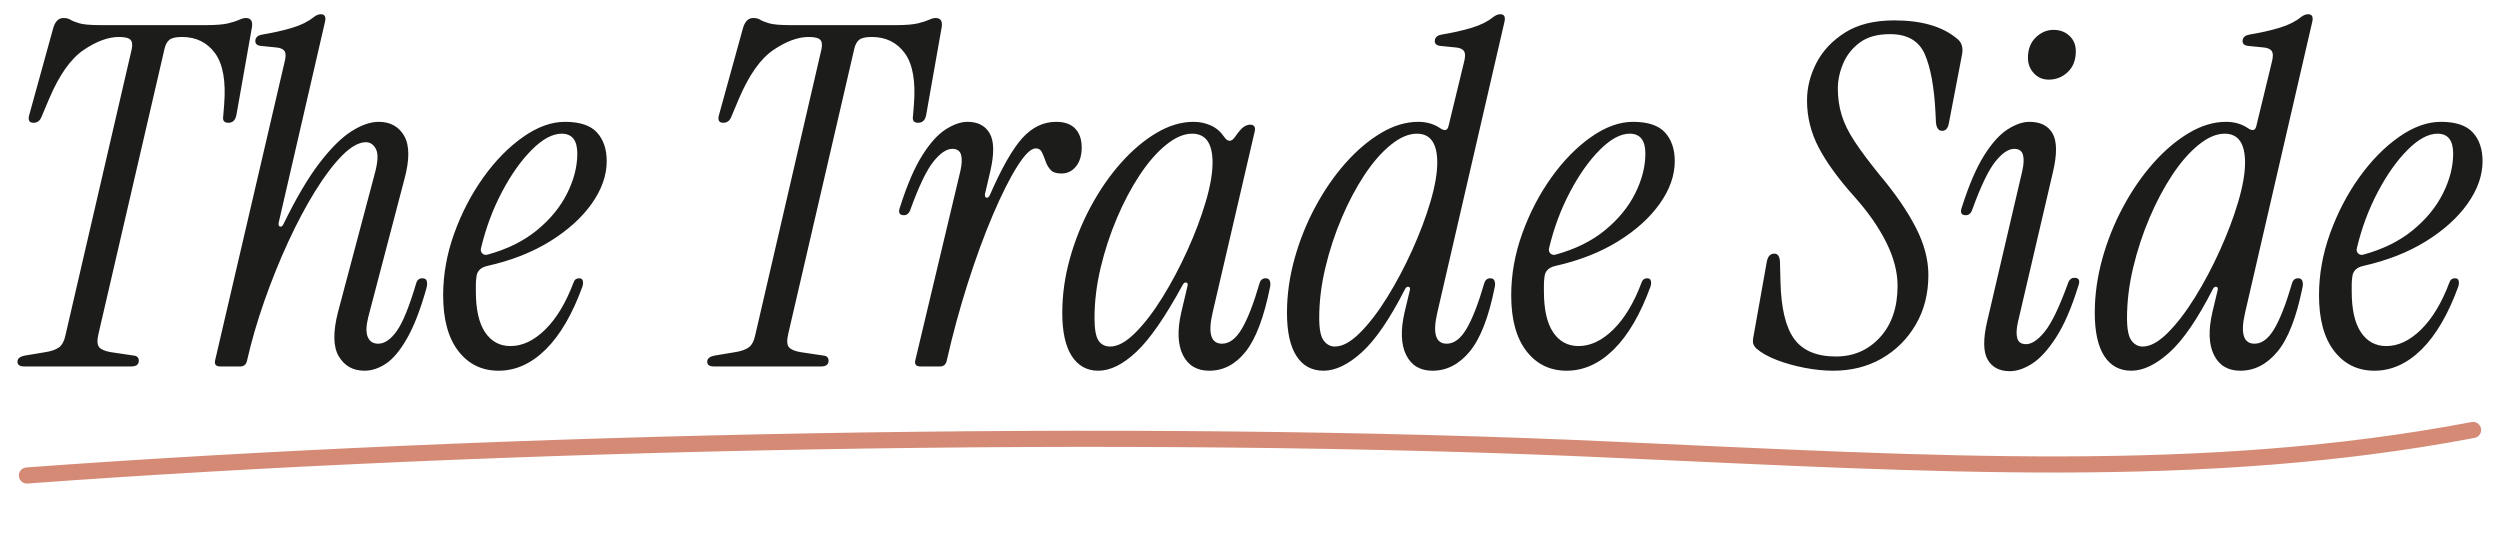
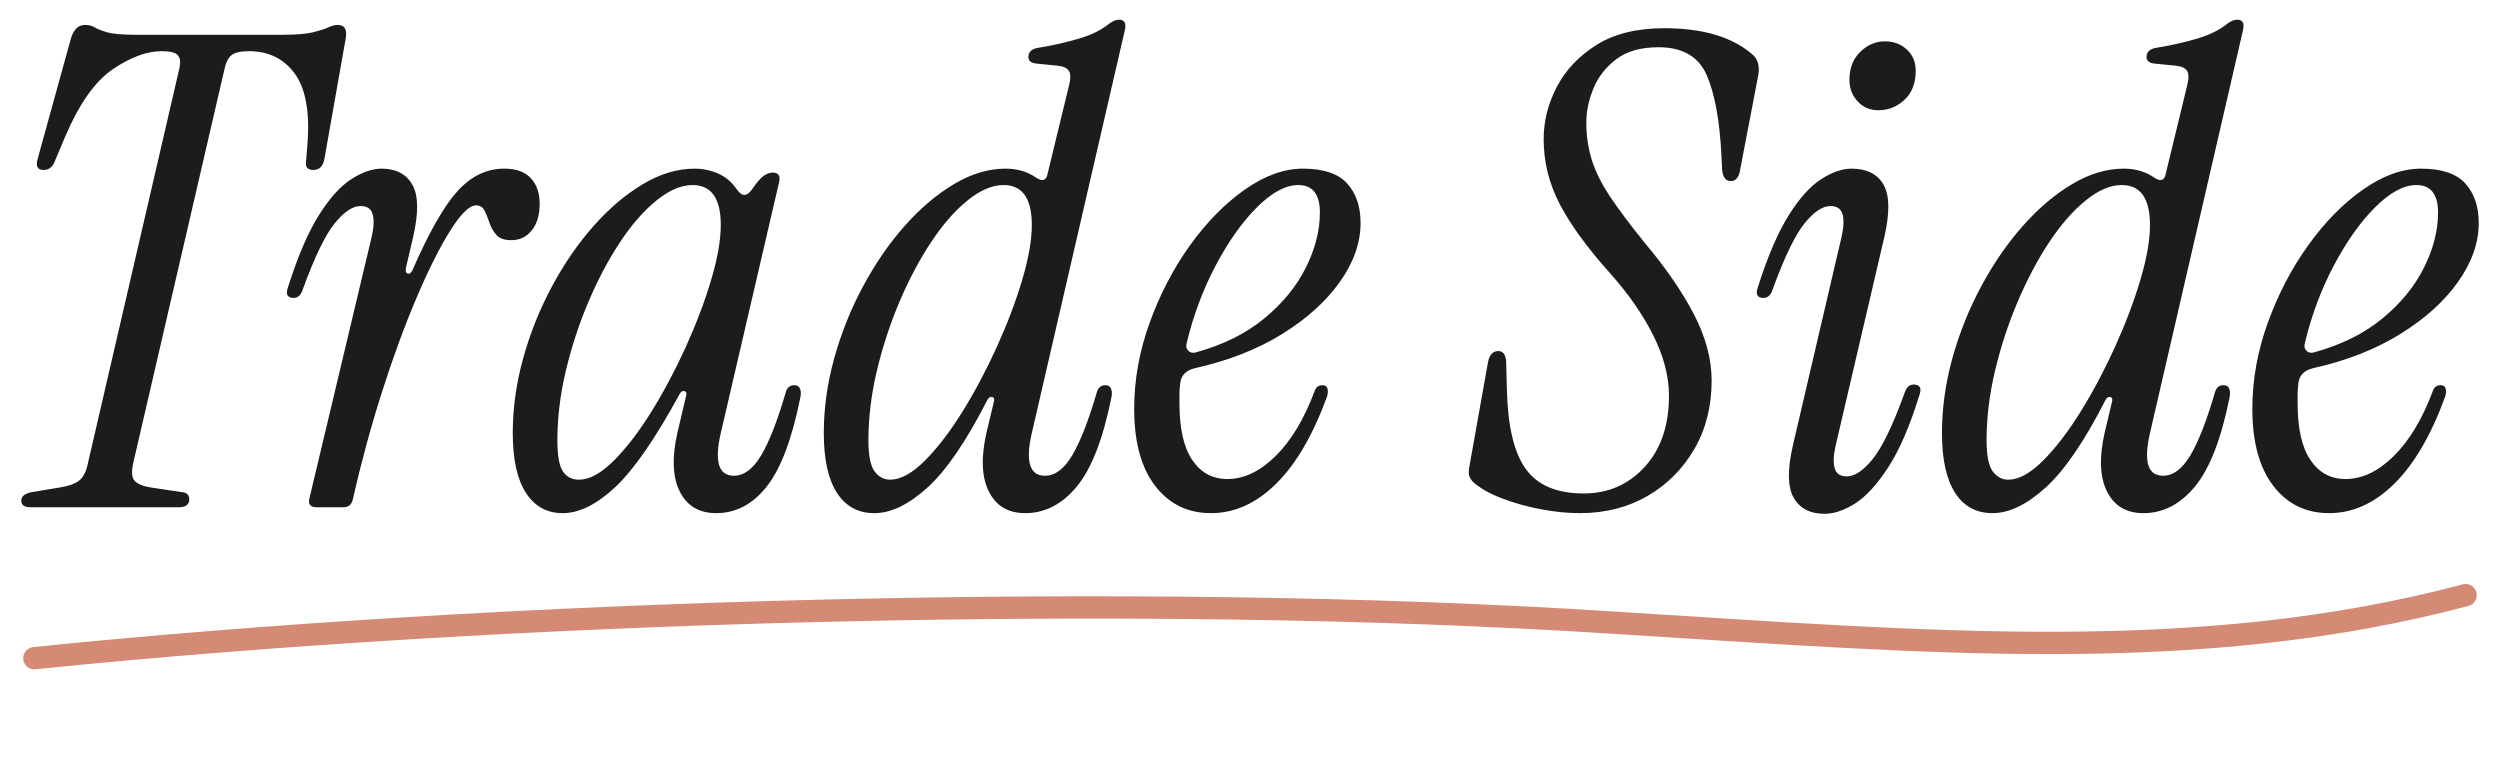
- <svg xmlns="http://www.w3.org/2000/svg" viewBox="0 0 526.0 116.3" width="526" height="116" role="img" aria-label="The Trade Side">
+ <svg xmlns="http://www.w3.org/2000/svg" viewBox="0 0 380.5 116.3" width="380" height="116" role="img" aria-label="Trade Side">
  <g transform="translate(-2.1,77.3)">
-     <path fill="#1c1c1a" d="M6.5 0.0Q5.1 0.0 5.1 -1.0Q5.1 -2.0 6.7 -2.3L10.9 -3.0Q12.9 -3.3 13.9 -4.05Q14.9 -4.8 15.3 -6.9L29.2 -66.9Q29.5 -68.3 28.95 -68.9Q28.4 -69.5 26.5 -69.5Q23.1 -69.5 19.05 -66.75Q15.0 -64.0 11.8 -56.5L10.2 -52.7Q9.7 -51.4 8.5 -51.4Q7.1 -51.4 7.6 -53.1L12.6 -71.2Q13.2 -73.5 14.8 -73.5Q15.7 -73.5 16.25 -73.15Q16.8 -72.8 18.1 -72.4Q19.4 -72.0 22.6 -72.0H44.9Q48.1 -72.0 49.65 -72.4Q51.2 -72.8 51.95 -73.15Q52.7 -73.5 53.3 -73.5Q55.0 -73.5 54.5 -71.2L51.3 -53.1Q51.0 -51.4 49.6 -51.4Q48.3 -51.4 48.5 -52.7L48.7 -55.2Q49.3 -62.6 46.8 -66.05Q44.3 -69.5 39.8 -69.5Q37.9 -69.5 37.15 -68.9Q36.4 -68.3 36.1 -66.9L22.2 -6.9Q21.7 -4.8 22.35 -4.05Q23.0 -3.3 24.9 -3.0L29.6 -2.3Q30.7 -2.2 30.7 -1.2Q30.7 0.0 29.1 0.0ZM78.3 0.9Q74.7 0.9 72.9 -2.1Q71.1 -5.1 72.7 -11.4L80.4 -40.4Q81.5 -44.3 80.75 -45.8Q80.0 -47.3 78.6 -47.3Q76.4 -47.3 73.65 -44.55Q70.9 -41.8 67.95 -37.05Q65.0 -32.3 62.25 -26.35Q59.5 -20.4 57.2 -13.85Q54.9 -7.3 53.5 -1.1Q53.2 0.0 52.1 0.0H47.9Q46.5 0.0 46.8 -1.3L61.4 -64.0Q61.9 -65.8 61.45 -66.5Q61.0 -67.2 59.6 -67.3L56.6 -67.6Q55.1 -67.7 55.3 -68.9Q55.5 -69.8 56.7 -70.0Q60.3 -70.6 63.1 -71.45Q65.9 -72.3 67.6 -73.7Q68.4 -74.3 69.1 -74.3Q70.3 -74.3 70.0 -72.8L60.2 -30.3Q60.1 -29.6 60.5 -29.5Q60.9 -29.4 61.2 -30.0Q65.2 -38.2 68.8 -42.9Q72.4 -47.6 75.55 -49.6Q78.7 -51.6 81.3 -51.6Q85.0 -51.6 86.7 -48.6Q88.4 -45.6 86.7 -39.4L79.1 -10.4Q78.4 -7.6 79.0 -6.2Q79.6 -4.8 81.2 -4.8Q83.2 -4.8 85.1 -7.45Q87.0 -10.1 89.2 -17.5Q89.5 -18.6 90.5 -18.6Q91.3 -18.6 91.45 -18.0Q91.6 -17.4 91.4 -16.6Q89.5 -9.8 87.3 -5.95Q85.1 -2.1 82.85 -0.6Q80.6 0.9 78.3 0.9ZM106.6 0.9Q101.3 0.9 98.1 -3.25Q94.9 -7.4 94.9 -15.0Q94.9 -21.6 97.25 -28.1Q99.6 -34.6 103.4 -39.9Q107.2 -45.2 111.75 -48.4Q116.3 -51.6 120.6 -51.6Q125.3 -51.6 127.35 -49.35Q129.4 -47.1 129.4 -43.3Q129.4 -38.8 126.25 -34.35Q123.1 -29.9 117.45 -26.4Q111.8 -22.9 104.2 -21.2Q102.0 -20.7 101.9 -18.7Q101.8 -18.0 101.8 -17.25Q101.8 -16.5 101.8 -15.8Q101.8 -10.1 103.75 -7.2Q105.7 -4.3 109.1 -4.3Q112.9 -4.3 116.45 -7.8Q120.0 -11.3 122.4 -17.7Q122.7 -18.6 123.6 -18.6Q124.2 -18.6 124.35 -18.1Q124.5 -17.6 124.3 -16.9Q121.1 -8.1 116.55 -3.6Q112.0 0.9 106.6 0.9ZM102.9 -25.0Q102.7 -24.3 103.15 -23.85Q103.6 -23.4 104.3 -23.6Q110.5 -25.3 114.7 -28.75Q118.9 -32.2 121.05 -36.5Q123.2 -40.8 123.2 -44.9Q123.2 -49.1 119.9 -49.1Q117.0 -49.1 113.6 -45.7Q110.2 -42.3 107.3 -36.8Q104.4 -31.3 102.9 -25.0ZM152.0 0.0Q150.6 0.0 150.6 -1.0Q150.6 -2.0 152.2 -2.3L156.4 -3.0Q158.4 -3.3 159.4 -4.05Q160.4 -4.8 160.8 -6.9L174.7 -66.9Q175.0 -68.3 174.45 -68.9Q173.9 -69.5 172.0 -69.5Q168.6 -69.5 164.55 -66.75Q160.5 -64.0 157.3 -56.5L155.7 -52.7Q155.2 -51.4 154.0 -51.4Q152.6 -51.4 153.1 -53.1L158.1 -71.2Q158.7 -73.5 160.3 -73.5Q161.2 -73.5 161.75 -73.15Q162.3 -72.8 163.6 -72.4Q164.9 -72.0 168.1 -72.0H190.4Q193.6 -72.0 195.15 -72.4Q196.7 -72.8 197.45 -73.15Q198.2 -73.5 198.8 -73.5Q200.5 -73.5 200.0 -71.2L196.8 -53.1Q196.5 -51.4 195.1 -51.4Q193.8 -51.4 194.0 -52.7L194.2 -55.2Q194.8 -62.6 192.3 -66.05Q189.8 -69.5 185.3 -69.5Q183.4 -69.5 182.65 -68.9Q181.9 -68.3 181.6 -66.9L167.7 -6.9Q167.2 -4.8 167.85 -4.05Q168.5 -3.3 170.4 -3.0L175.1 -2.3Q176.2 -2.2 176.2 -1.2Q176.2 0.0 174.6 0.0ZM195.6 0.0Q194.2 0.0 194.5 -1.3L204.0 -41.2Q204.5 -43.4 204.15 -44.65Q203.8 -45.9 202.3 -45.9Q200.5 -45.9 198.35 -43.25Q196.2 -40.6 193.5 -33.2Q193.1 -31.9 192.1 -31.9Q190.6 -31.9 191.3 -33.7Q193.5 -40.6 195.95 -44.5Q198.4 -48.4 200.9 -50.0Q203.4 -51.6 205.5 -51.6Q208.8 -51.6 210.2 -49.15Q211.6 -46.7 210.3 -41.1L209.2 -36.4Q209.1 -35.7 209.5 -35.6Q209.9 -35.5 210.2 -36.1Q214.0 -44.8 217.1 -48.2Q220.2 -51.6 224.2 -51.6Q226.9 -51.6 228.25 -50.15Q229.6 -48.7 229.6 -46.2Q229.6 -43.7 228.4 -42.2Q227.2 -40.7 225.3 -40.7Q223.7 -40.7 223.0 -41.5Q222.3 -42.3 221.95 -43.35Q221.6 -44.4 221.2 -45.2Q220.8 -46.0 219.9 -46.0Q218.4 -46.0 216.0 -42.2Q213.6 -38.4 210.85 -31.95Q208.1 -25.5 205.55 -17.5Q203.0 -9.5 201.1 -1.1Q200.8 0.0 199.7 0.0ZM233.1 0.9Q229.5 0.9 227.5 -2.2Q225.5 -5.3 225.5 -11.3Q225.5 -17.0 227.1 -22.75Q228.7 -28.5 231.5 -33.7Q234.3 -38.9 237.85 -42.9Q241.4 -46.9 245.35 -49.25Q249.3 -51.6 253.2 -51.6Q255.1 -51.6 256.8 -50.85Q258.5 -50.1 259.6 -48.5Q260.2 -47.6 260.8 -47.6Q261.4 -47.6 262.0 -48.5Q263.1 -50.1 263.8 -50.55Q264.5 -51.0 265.1 -51.0Q266.4 -51.0 266.1 -49.6L257.2 -11.3Q255.7 -4.8 259.2 -4.8Q261.5 -4.8 263.35 -7.9Q265.2 -11.0 267.1 -17.5Q267.4 -18.6 268.4 -18.6Q269.1 -18.6 269.3 -18.0Q269.5 -17.4 269.3 -16.6Q267.4 -7.2 264.2 -3.15Q261.0 0.9 256.5 0.9Q252.6 0.9 250.95 -2.4Q249.3 -5.7 250.6 -11.4L251.9 -16.9Q252.1 -17.6 251.65 -17.7Q251.2 -17.8 250.9 -17.2Q245.4 -7.1 241.15 -3.1Q236.9 0.9 233.1 0.9ZM235.6 -4.2Q238.0 -4.2 240.9 -7.1Q243.8 -10.0 246.65 -14.6Q249.5 -19.2 251.9 -24.5Q254.3 -29.8 255.75 -34.7Q257.2 -39.6 257.2 -43.0Q257.2 -49.1 252.9 -49.1Q250.3 -49.1 247.4 -46.75Q244.5 -44.4 241.85 -40.4Q239.2 -36.4 237.05 -31.35Q234.9 -26.3 233.6 -20.85Q232.3 -15.4 232.3 -10.2Q232.3 -6.7 233.15 -5.45Q234.0 -4.2 235.6 -4.2ZM280.6 0.9Q276.9 0.9 274.9 -2.2Q272.9 -5.3 272.9 -11.3Q272.9 -17.0 274.5 -22.75Q276.1 -28.5 278.9 -33.7Q281.7 -38.9 285.25 -42.9Q288.8 -46.9 292.75 -49.25Q296.7 -51.6 300.6 -51.6Q303.3 -51.6 305.3 -50.2Q306.7 -49.3 307.0 -50.8L310.2 -64.0Q310.7 -65.8 310.25 -66.5Q309.8 -67.2 308.4 -67.3L305.4 -67.6Q303.9 -67.7 304.1 -68.9Q304.3 -69.8 305.5 -70.0Q309.1 -70.6 311.9 -71.45Q314.7 -72.3 316.4 -73.7Q317.2 -74.3 317.9 -74.3Q319.1 -74.3 318.8 -72.8L304.6 -11.3Q303.1 -4.8 306.6 -4.8Q308.9 -4.8 310.75 -7.9Q312.6 -11.0 314.5 -17.5Q314.8 -18.6 315.8 -18.6Q316.5 -18.6 316.7 -18.0Q316.9 -17.4 316.7 -16.6Q314.8 -7.2 311.45 -3.15Q308.1 0.9 303.6 0.9Q299.7 0.9 298.05 -2.4Q296.4 -5.7 297.7 -11.4L298.8 -16.0Q299.0 -16.7 298.55 -16.8Q298.1 -16.9 297.8 -16.3Q293.0 -6.9 288.7 -3.0Q284.4 0.9 280.6 0.9ZM283.0 -4.2Q285.4 -4.2 288.3 -7.1Q291.2 -10.0 294.05 -14.6Q296.9 -19.2 299.3 -24.5Q301.7 -29.8 303.15 -34.7Q304.6 -39.6 304.6 -43.0Q304.6 -49.1 300.3 -49.1Q297.7 -49.1 294.8 -46.75Q291.9 -44.4 289.25 -40.4Q286.6 -36.4 284.45 -31.35Q282.3 -26.3 281.0 -20.85Q279.7 -15.4 279.7 -10.2Q279.7 -6.7 280.65 -5.45Q281.6 -4.2 283.0 -4.2ZM331.9 0.9Q326.6 0.9 323.4 -3.25Q320.2 -7.4 320.2 -15.0Q320.2 -21.6 322.55 -28.1Q324.9 -34.6 328.7 -39.9Q332.5 -45.2 337.05 -48.4Q341.6 -51.6 345.9 -51.6Q350.6 -51.6 352.65 -49.35Q354.7 -47.1 354.7 -43.3Q354.7 -38.8 351.55 -34.35Q348.4 -29.9 342.75 -26.4Q337.1 -22.9 329.5 -21.2Q327.3 -20.7 327.2 -18.7Q327.1 -18.0 327.1 -17.25Q327.1 -16.5 327.1 -15.8Q327.1 -10.1 329.05 -7.2Q331.0 -4.3 334.4 -4.3Q338.2 -4.3 341.75 -7.8Q345.3 -11.3 347.7 -17.7Q348.0 -18.6 348.9 -18.6Q349.5 -18.6 349.65 -18.1Q349.8 -17.6 349.6 -16.9Q346.4 -8.1 341.85 -3.6Q337.3 0.9 331.9 0.9ZM328.2 -25.0Q328.0 -24.3 328.45 -23.85Q328.9 -23.4 329.6 -23.6Q335.8 -25.3 340.0 -28.75Q344.2 -32.2 346.35 -36.5Q348.5 -40.8 348.5 -44.9Q348.5 -49.1 345.2 -49.1Q342.3 -49.1 338.9 -45.7Q335.5 -42.3 332.6 -36.8Q329.7 -31.3 328.2 -25.0ZM388.1 0.9Q385.3 0.9 382.15 0.3Q379.0 -0.3 376.25 -1.35Q373.5 -2.4 371.9 -3.8Q371.4 -4.3 371.25 -4.8Q371.1 -5.3 371.3 -6.3L374.1 -22.0Q374.4 -23.8 375.7 -23.8Q376.9 -23.8 376.9 -21.8L377.0 -17.9Q377.2 -9.5 379.9 -5.8Q382.6 -2.1 388.7 -2.1Q394.3 -2.1 398.0 -6.15Q401.7 -10.2 401.7 -17.0Q401.7 -21.4 399.3 -26.2Q396.9 -31.0 392.6 -35.8Q387.5 -41.5 385.05 -46.2Q382.6 -50.9 382.6 -56.1Q382.6 -60.2 384.6 -64.05Q386.6 -67.9 390.65 -70.45Q394.7 -73.0 401.0 -73.0Q409.7 -73.0 414.3 -69.1Q415.7 -68.0 415.3 -65.8L412.5 -51.2Q412.2 -49.7 411.1 -49.7Q410.0 -49.7 409.8 -51.4L409.7 -53.5Q409.3 -61.6 407.45 -65.85Q405.6 -70.1 400.1 -70.1Q396.1 -70.1 393.7 -68.3Q391.3 -66.5 390.2 -63.85Q389.1 -61.2 389.1 -58.6Q389.1 -55.7 389.9 -53.05Q390.7 -50.4 392.65 -47.45Q394.6 -44.5 398.0 -40.3Q402.8 -34.6 405.5 -29.4Q408.2 -24.2 408.2 -19.3Q408.2 -13.4 405.55 -8.85Q402.9 -4.3 398.4 -1.7Q393.9 0.9 388.1 0.9ZM433.6 -60.5Q431.7 -60.5 430.45 -61.85Q429.2 -63.2 429.2 -65.1Q429.2 -67.8 430.85 -69.4Q432.5 -71.0 434.6 -71.0Q436.6 -71.0 437.95 -69.75Q439.3 -68.5 439.3 -66.5Q439.3 -63.7 437.6 -62.1Q435.9 -60.5 433.6 -60.5ZM425.4 1.0Q422.1 1.0 420.7 -1.45Q419.3 -3.9 420.6 -9.5L428 -41.2Q428.5 -43.4 428.15 -44.65Q427.8 -45.9 426.3 -45.9Q424.5 -45.9 422.35 -43.25Q420.2 -40.6 417.5 -33.2Q417.1 -31.9 416.1 -31.9Q414.6 -31.9 415.3 -33.7Q417.5 -40.6 419.95 -44.5Q422.4 -48.4 424.9 -50.0Q427.4 -51.6 429.5 -51.6Q433 -51.6 434.4 -49.15Q435.8 -46.7 434.5 -41.1L427.1 -9.4Q426.6 -7.2 426.95 -5.95Q427.3 -4.7 428.8 -4.7Q430.6 -4.7 432.75 -7.35Q434.9 -10.0 437.6 -17.4Q438 -18.7 439 -18.7Q440.5 -18.7 439.8 -16.9Q437.7 -10.1 435.15 -6.15Q432.6 -2.2 430.1 -0.6Q427.6 1.0 425.4 1.0ZM451 0.9Q447.3 0.9 445.3 -2.2Q443.3 -5.3 443.3 -11.3Q443.3 -17.0 444.9 -22.75Q446.5 -28.5 449.3 -33.7Q452.1 -38.9 455.65 -42.9Q459.2 -46.9 463.15 -49.25Q467.1 -51.6 471 -51.6Q473.7 -51.6 475.7 -50.2Q477.1 -49.3 477.4 -50.8L480.6 -64.0Q481.1 -65.8 480.65 -66.5Q480.2 -67.2 478.8 -67.3L475.8 -67.6Q474.3 -67.7 474.5 -68.9Q474.7 -69.8 475.9 -70.0Q479.5 -70.6 482.3 -71.45Q485.1 -72.3 486.8 -73.7Q487.6 -74.3 488.3 -74.3Q489.5 -74.3 489.2 -72.8L475 -11.3Q473.5 -4.8 477 -4.8Q479.3 -4.8 481.15 -7.9Q483 -11.0 484.9 -17.5Q485.2 -18.6 486.2 -18.6Q486.9 -18.6 487.1 -18.0Q487.3 -17.4 487.1 -16.6Q485.2 -7.2 481.85 -3.15Q478.5 0.9 474 0.9Q470.1 0.9 468.45 -2.4Q466.8 -5.7 468.1 -11.4L469.2 -16.0Q469.4 -16.7 468.95 -16.8Q468.5 -16.9 468.2 -16.3Q463.4 -6.9 459.1 -3.0Q454.8 0.9 451 0.9ZM453.4 -4.2Q455.8 -4.2 458.7 -7.1Q461.6 -10.0 464.45 -14.6Q467.3 -19.2 469.7 -24.5Q472.1 -29.8 473.55 -34.7Q475 -39.6 475 -43.0Q475 -49.1 470.7 -49.1Q468.1 -49.1 465.2 -46.75Q462.3 -44.4 459.65 -40.4Q457 -36.4 454.85 -31.35Q452.7 -26.3 451.4 -20.85Q450.1 -15.4 450.1 -10.2Q450.1 -6.7 451.05 -5.45Q452 -4.2 453.4 -4.2ZM502.3 0.9Q497 0.9 493.8 -3.25Q490.6 -7.4 490.6 -15.0Q490.6 -21.6 492.95 -28.1Q495.3 -34.6 499.1 -39.9Q502.9 -45.2 507.45 -48.4Q512 -51.6 516.3 -51.6Q521 -51.6 523.05 -49.35Q525.1 -47.1 525.1 -43.3Q525.1 -38.8 521.95 -34.35Q518.8 -29.9 513.15 -26.4Q507.5 -22.9 499.9 -21.2Q497.7 -20.7 497.6 -18.7Q497.5 -18.0 497.5 -17.25Q497.5 -16.5 497.5 -15.8Q497.5 -10.1 499.45 -7.2Q501.4 -4.3 504.8 -4.3Q508.6 -4.3 512.15 -7.8Q515.7 -11.3 518.1 -17.7Q518.4 -18.6 519.3 -18.6Q519.9 -18.6 520.05 -18.1Q520.2 -17.6 520 -16.9Q516.8 -8.1 512.25 -3.6Q507.7 0.9 502.3 0.9ZM498.6 -25.0Q498.4 -24.3 498.85 -23.85Q499.3 -23.4 500 -23.6Q506.2 -25.3 510.4 -28.75Q514.6 -32.2 516.75 -36.5Q518.9 -40.8 518.9 -44.9Q518.9 -49.1 515.6 -49.1Q512.7 -49.1 509.3 -45.7Q505.9 -42.3 503 -36.8Q500.1 -31.3 498.6 -25.0Z" />
-     <path d="M7.1,23.0 C105.1,15.8 239.3,12.8 342.5,17.6 C409.6,20.6 466.3,24.2 523.1,13.4" fill="none" stroke="#d48a74" stroke-width="3.4" stroke-linecap="round" />
+     <path fill="#1c1c1a" d="M6.5 0Q5.1 0 5.1 -1Q5.1 -2 6.7 -2.3L10.9 -3Q12.9 -3.3 13.9 -4.05Q14.9 -4.8 15.3 -6.9L29.2 -66.9Q29.5 -68.3 28.95 -68.9Q28.4 -69.5 26.5 -69.5Q23.1 -69.5 19.05 -66.75Q15 -64 11.8 -56.5L10.2 -52.7Q9.7 -51.4 8.5 -51.4Q7.1 -51.4 7.6 -53.1L12.6 -71.2Q13.2 -73.5 14.8 -73.5Q15.7 -73.5 16.25 -73.15Q16.8 -72.8 18.1 -72.4Q19.4 -72 22.6 -72H44.9Q48.1 -72 49.65 -72.4Q51.2 -72.8 51.95 -73.15Q52.7 -73.5 53.3 -73.5Q55 -73.5 54.5 -71.2L51.3 -53.1Q51 -51.4 49.6 -51.4Q48.3 -51.4 48.5 -52.7L48.7 -55.2Q49.3 -62.6 46.8 -66.05Q44.3 -69.5 39.8 -69.5Q37.9 -69.5 37.15 -68.9Q36.4 -68.3 36.1 -66.9L22.2 -6.9Q21.7 -4.8 22.35 -4.05Q23 -3.3 24.9 -3L29.6 -2.3Q30.7 -2.2 30.7 -1.2Q30.7 0 29.1 0ZM50.1 0Q48.7 0 49 -1.3L58.5 -41.2Q59 -43.4 58.65 -44.65Q58.3 -45.9 56.8 -45.9Q55 -45.9 52.85 -43.25Q50.7 -40.6 48 -33.2Q47.6 -31.9 46.6 -31.9Q45.1 -31.9 45.8 -33.7Q48 -40.6 50.45 -44.5Q52.9 -48.4 55.4 -50Q57.9 -51.6 60 -51.6Q63.3 -51.6 64.7 -49.15Q66.1 -46.7 64.8 -41.1L63.7 -36.4Q63.6 -35.7 64 -35.6Q64.4 -35.5 64.7 -36.1Q68.5 -44.8 71.6 -48.2Q74.7 -51.6 78.7 -51.6Q81.4 -51.6 82.75 -50.15Q84.1 -48.7 84.1 -46.2Q84.1 -43.7 82.9 -42.2Q81.7 -40.7 79.8 -40.7Q78.2 -40.7 77.5 -41.5Q76.8 -42.3 76.45 -43.35Q76.1 -44.4 75.7 -45.2Q75.3 -46 74.4 -46Q72.9 -46 70.5 -42.2Q68.1 -38.4 65.35 -31.95Q62.6 -25.5 60.05 -17.5Q57.5 -9.5 55.6 -1.1Q55.3 0 54.2 0ZM87.6 0.9Q84 0.9 82 -2.2Q80 -5.3 80 -11.3Q80 -17 81.6 -22.75Q83.2 -28.5 86 -33.7Q88.8 -38.9 92.35 -42.9Q95.9 -46.9 99.85 -49.25Q103.8 -51.6 107.7 -51.6Q109.6 -51.6 111.3 -50.85Q113 -50.1 114.1 -48.5Q114.7 -47.6 115.3 -47.6Q115.9 -47.6 116.5 -48.5Q117.6 -50.1 118.3 -50.55Q119 -51 119.6 -51Q120.9 -51 120.6 -49.6L111.7 -11.3Q110.2 -4.8 113.7 -4.8Q116 -4.8 117.85 -7.9Q119.7 -11 121.6 -17.5Q121.9 -18.6 122.9 -18.6Q123.6 -18.6 123.8 -18Q124 -17.4 123.8 -16.6Q121.9 -7.2 118.7 -3.15Q115.5 0.9 111 0.9Q107.1 0.9 105.45 -2.4Q103.8 -5.7 105.1 -11.4L106.4 -16.9Q106.6 -17.6 106.15 -17.7Q105.7 -17.8 105.4 -17.2Q99.9 -7.1 95.65 -3.1Q91.4 0.9 87.6 0.9ZM90.1 -4.2Q92.5 -4.2 95.4 -7.1Q98.3 -10 101.15 -14.6Q104 -19.2 106.4 -24.5Q108.8 -29.8 110.25 -34.7Q111.7 -39.6 111.7 -43Q111.7 -49.1 107.4 -49.1Q104.8 -49.1 101.9 -46.75Q99 -44.4 96.35 -40.4Q93.7 -36.4 91.55 -31.35Q89.4 -26.3 88.1 -20.85Q86.8 -15.4 86.8 -10.2Q86.8 -6.7 87.65 -5.45Q88.5 -4.2 90.1 -4.2ZM135.1 0.9Q131.4 0.9 129.4 -2.2Q127.4 -5.3 127.4 -11.3Q127.4 -17 129 -22.75Q130.6 -28.5 133.4 -33.7Q136.2 -38.9 139.75 -42.9Q143.3 -46.9 147.25 -49.25Q151.2 -51.6 155.1 -51.6Q157.8 -51.6 159.8 -50.2Q161.2 -49.3 161.5 -50.8L164.7 -64Q165.2 -65.8 164.75 -66.5Q164.3 -67.2 162.9 -67.3L159.9 -67.6Q158.4 -67.7 158.6 -68.9Q158.8 -69.8 160 -70Q163.6 -70.6 166.4 -71.45Q169.2 -72.3 170.9 -73.7Q171.7 -74.3 172.4 -74.3Q173.6 -74.3 173.3 -72.8L159.1 -11.3Q157.6 -4.8 161.1 -4.8Q163.4 -4.8 165.25 -7.9Q167.1 -11 169 -17.5Q169.3 -18.6 170.3 -18.6Q171 -18.6 171.2 -18Q171.4 -17.4 171.2 -16.6Q169.3 -7.2 165.95 -3.15Q162.6 0.9 158.1 0.9Q154.2 0.9 152.55 -2.4Q150.9 -5.7 152.2 -11.4L153.3 -16Q153.5 -16.7 153.05 -16.8Q152.6 -16.9 152.3 -16.3Q147.5 -6.9 143.2 -3Q138.9 0.9 135.1 0.9ZM137.5 -4.2Q139.9 -4.2 142.8 -7.1Q145.7 -10 148.55 -14.6Q151.4 -19.2 153.8 -24.5Q156.2 -29.8 157.65 -34.7Q159.1 -39.6 159.1 -43Q159.1 -49.1 154.8 -49.1Q152.2 -49.1 149.3 -46.75Q146.4 -44.4 143.75 -40.4Q141.1 -36.4 138.95 -31.35Q136.8 -26.3 135.5 -20.85Q134.2 -15.4 134.2 -10.2Q134.2 -6.7 135.15 -5.45Q136.1 -4.2 137.5 -4.2ZM186.4 0.9Q181.1 0.9 177.9 -3.25Q174.7 -7.4 174.7 -15Q174.7 -21.6 177.05 -28.1Q179.4 -34.6 183.2 -39.9Q187 -45.2 191.55 -48.4Q196.1 -51.6 200.4 -51.6Q205.1 -51.6 207.15 -49.35Q209.2 -47.1 209.2 -43.3Q209.2 -38.8 206.05 -34.35Q202.9 -29.9 197.25 -26.4Q191.6 -22.9 184 -21.2Q181.8 -20.7 181.7 -18.7Q181.6 -18 181.6 -17.25Q181.6 -16.5 181.6 -15.8Q181.6 -10.1 183.55 -7.2Q185.5 -4.3 188.9 -4.3Q192.7 -4.3 196.25 -7.8Q199.8 -11.3 202.2 -17.7Q202.5 -18.6 203.4 -18.6Q204 -18.6 204.15 -18.1Q204.3 -17.6 204.1 -16.9Q200.9 -8.1 196.35 -3.6Q191.8 0.9 186.4 0.9ZM182.7 -25Q182.5 -24.3 182.95 -23.85Q183.4 -23.4 184.1 -23.6Q190.3 -25.3 194.5 -28.75Q198.7 -32.2 200.85 -36.5Q203 -40.8 203 -44.9Q203 -49.1 199.7 -49.1Q196.8 -49.1 193.4 -45.7Q190 -42.3 187.1 -36.8Q184.2 -31.3 182.7 -25ZM242.6 0.9Q239.8 0.9 236.65 0.3Q233.5 -0.3 230.75 -1.35Q228 -2.4 226.4 -3.8Q225.9 -4.3 225.75 -4.8Q225.6 -5.3 225.8 -6.3L228.6 -22Q228.9 -23.8 230.2 -23.8Q231.4 -23.8 231.4 -21.8L231.5 -17.9Q231.7 -9.5 234.4 -5.8Q237.1 -2.1 243.2 -2.1Q248.8 -2.1 252.5 -6.15Q256.2 -10.2 256.2 -17Q256.2 -21.4 253.8 -26.2Q251.4 -31 247.1 -35.8Q242 -41.5 239.55 -46.2Q237.1 -50.9 237.1 -56.1Q237.1 -60.2 239.1 -64.05Q241.1 -67.9 245.15 -70.45Q249.2 -73 255.5 -73Q264.2 -73 268.8 -69.1Q270.2 -68 269.8 -65.8L267 -51.2Q266.7 -49.7 265.6 -49.7Q264.5 -49.7 264.3 -51.4L264.2 -53.5Q263.8 -61.6 261.95 -65.85Q260.1 -70.1 254.6 -70.1Q250.6 -70.1 248.2 -68.3Q245.8 -66.5 244.7 -63.85Q243.6 -61.2 243.6 -58.6Q243.6 -55.7 244.4 -53.05Q245.2 -50.4 247.15 -47.45Q249.1 -44.5 252.5 -40.3Q257.3 -34.6 260 -29.4Q262.7 -24.2 262.7 -19.3Q262.7 -13.4 260.05 -8.85Q257.4 -4.3 252.9 -1.7Q248.4 0.9 242.6 0.9ZM288.1 -60.5Q286.2 -60.5 284.95 -61.85Q283.7 -63.2 283.7 -65.1Q283.7 -67.8 285.35 -69.4Q287 -71 289.1 -71Q291.1 -71 292.45 -69.75Q293.8 -68.5 293.8 -66.5Q293.8 -63.7 292.1 -62.1Q290.4 -60.5 288.1 -60.5ZM279.9 1Q276.6 1 275.2 -1.45Q273.8 -3.9 275.1 -9.5L282.5 -41.2Q283 -43.4 282.65 -44.65Q282.3 -45.9 280.8 -45.9Q279 -45.9 276.85 -43.25Q274.7 -40.6 272 -33.2Q271.6 -31.9 270.6 -31.9Q269.1 -31.9 269.8 -33.7Q272 -40.6 274.45 -44.5Q276.9 -48.4 279.4 -50Q281.9 -51.6 284 -51.6Q287.5 -51.6 288.9 -49.15Q290.3 -46.7 289 -41.1L281.6 -9.4Q281.1 -7.2 281.45 -5.95Q281.8 -4.7 283.3 -4.7Q285.1 -4.7 287.25 -7.35Q289.4 -10 292.1 -17.4Q292.5 -18.7 293.5 -18.7Q295 -18.7 294.3 -16.9Q292.2 -10.1 289.65 -6.15Q287.1 -2.2 284.6 -0.6Q282.1 1 279.9 1ZM305.5 0.9Q301.8 0.9 299.8 -2.2Q297.8 -5.3 297.8 -11.3Q297.8 -17 299.4 -22.75Q301 -28.5 303.8 -33.7Q306.6 -38.9 310.15 -42.9Q313.7 -46.9 317.65 -49.25Q321.6 -51.6 325.5 -51.6Q328.2 -51.6 330.2 -50.2Q331.6 -49.3 331.9 -50.8L335.1 -64Q335.6 -65.8 335.15 -66.5Q334.7 -67.2 333.3 -67.3L330.3 -67.6Q328.8 -67.7 329 -68.9Q329.2 -69.8 330.4 -70Q334 -70.6 336.8 -71.45Q339.6 -72.3 341.3 -73.7Q342.1 -74.3 342.8 -74.3Q344 -74.3 343.7 -72.8L329.5 -11.3Q328 -4.8 331.5 -4.8Q333.8 -4.8 335.65 -7.9Q337.5 -11 339.4 -17.5Q339.7 -18.6 340.7 -18.6Q341.4 -18.6 341.6 -18Q341.8 -17.4 341.6 -16.6Q339.7 -7.2 336.35 -3.15Q333 0.9 328.5 0.9Q324.6 0.9 322.95 -2.4Q321.3 -5.7 322.6 -11.4L323.7 -16Q323.9 -16.7 323.45 -16.8Q323 -16.9 322.7 -16.3Q317.9 -6.9 313.6 -3Q309.3 0.9 305.5 0.9ZM307.9 -4.2Q310.3 -4.2 313.2 -7.1Q316.1 -10 318.95 -14.6Q321.8 -19.2 324.2 -24.5Q326.6 -29.8 328.05 -34.7Q329.5 -39.6 329.5 -43Q329.5 -49.1 325.2 -49.1Q322.6 -49.1 319.7 -46.75Q316.8 -44.4 314.15 -40.4Q311.5 -36.4 309.35 -31.35Q307.2 -26.3 305.9 -20.85Q304.6 -15.4 304.6 -10.2Q304.6 -6.7 305.55 -5.45Q306.5 -4.2 307.9 -4.2ZM356.8 0.9Q351.5 0.9 348.3 -3.25Q345.1 -7.4 345.1 -15Q345.1 -21.6 347.45 -28.1Q349.8 -34.6 353.6 -39.9Q357.4 -45.2 361.95 -48.4Q366.5 -51.6 370.8 -51.6Q375.5 -51.6 377.55 -49.35Q379.6 -47.1 379.6 -43.3Q379.6 -38.8 376.45 -34.35Q373.3 -29.9 367.65 -26.4Q362 -22.9 354.4 -21.2Q352.2 -20.7 352.1 -18.7Q352 -18 352 -17.25Q352 -16.5 352 -15.8Q352 -10.1 353.95 -7.2Q355.9 -4.3 359.3 -4.3Q363.1 -4.3 366.65 -7.8Q370.2 -11.3 372.6 -17.7Q372.9 -18.6 373.8 -18.6Q374.4 -18.6 374.55 -18.1Q374.7 -17.6 374.5 -16.9Q371.3 -8.1 366.75 -3.6Q362.2 0.9 356.8 0.9ZM353.1 -25Q352.9 -24.3 353.35 -23.85Q353.8 -23.4 354.5 -23.6Q360.7 -25.3 364.9 -28.75Q369.1 -32.2 371.25 -36.5Q373.4 -40.8 373.4 -44.9Q373.4 -49.1 370.1 -49.1Q367.2 -49.1 363.8 -45.7Q360.4 -42.3 357.5 -36.8Q354.6 -31.3 353.1 -25Z" />
+     <path d="M7.1,23.0 C77.5,15.8 173.8,12.8 247.9,17.6 C296.1,20.6 336.8,24.2 377.6,13.4" fill="none" stroke="#d48a74" stroke-width="3.4" stroke-linecap="round" />
  </g>
</svg>
